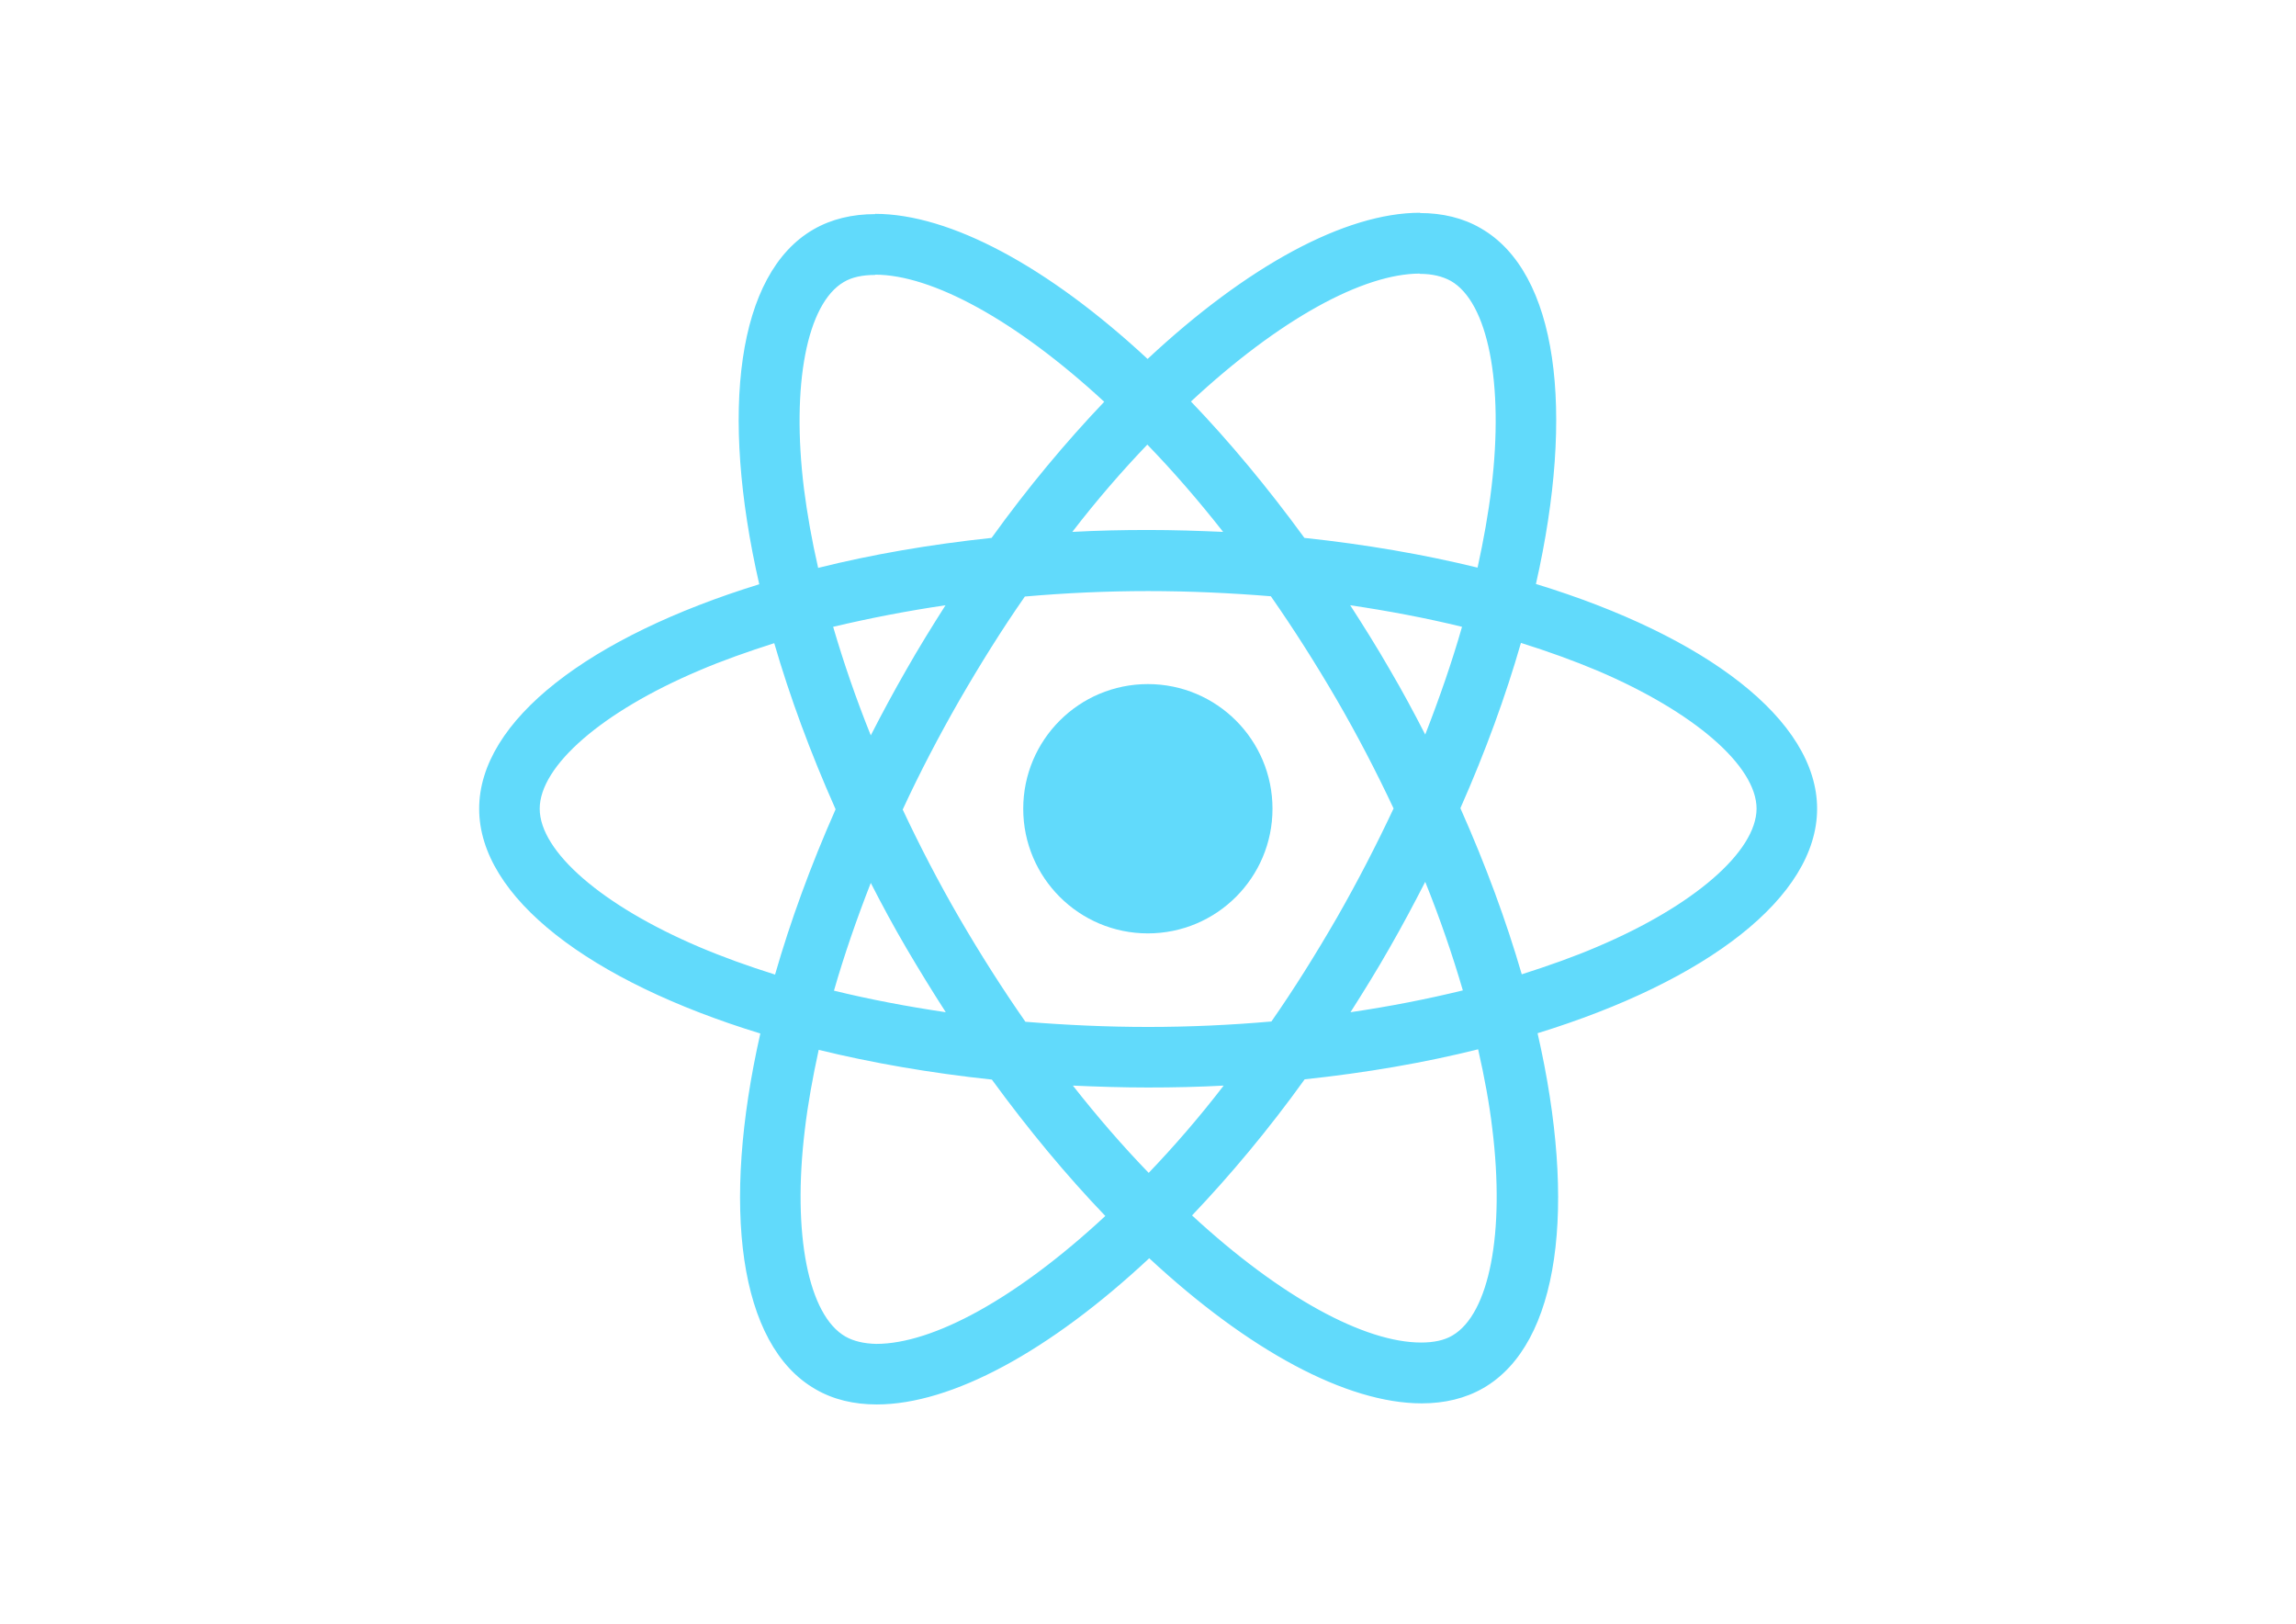
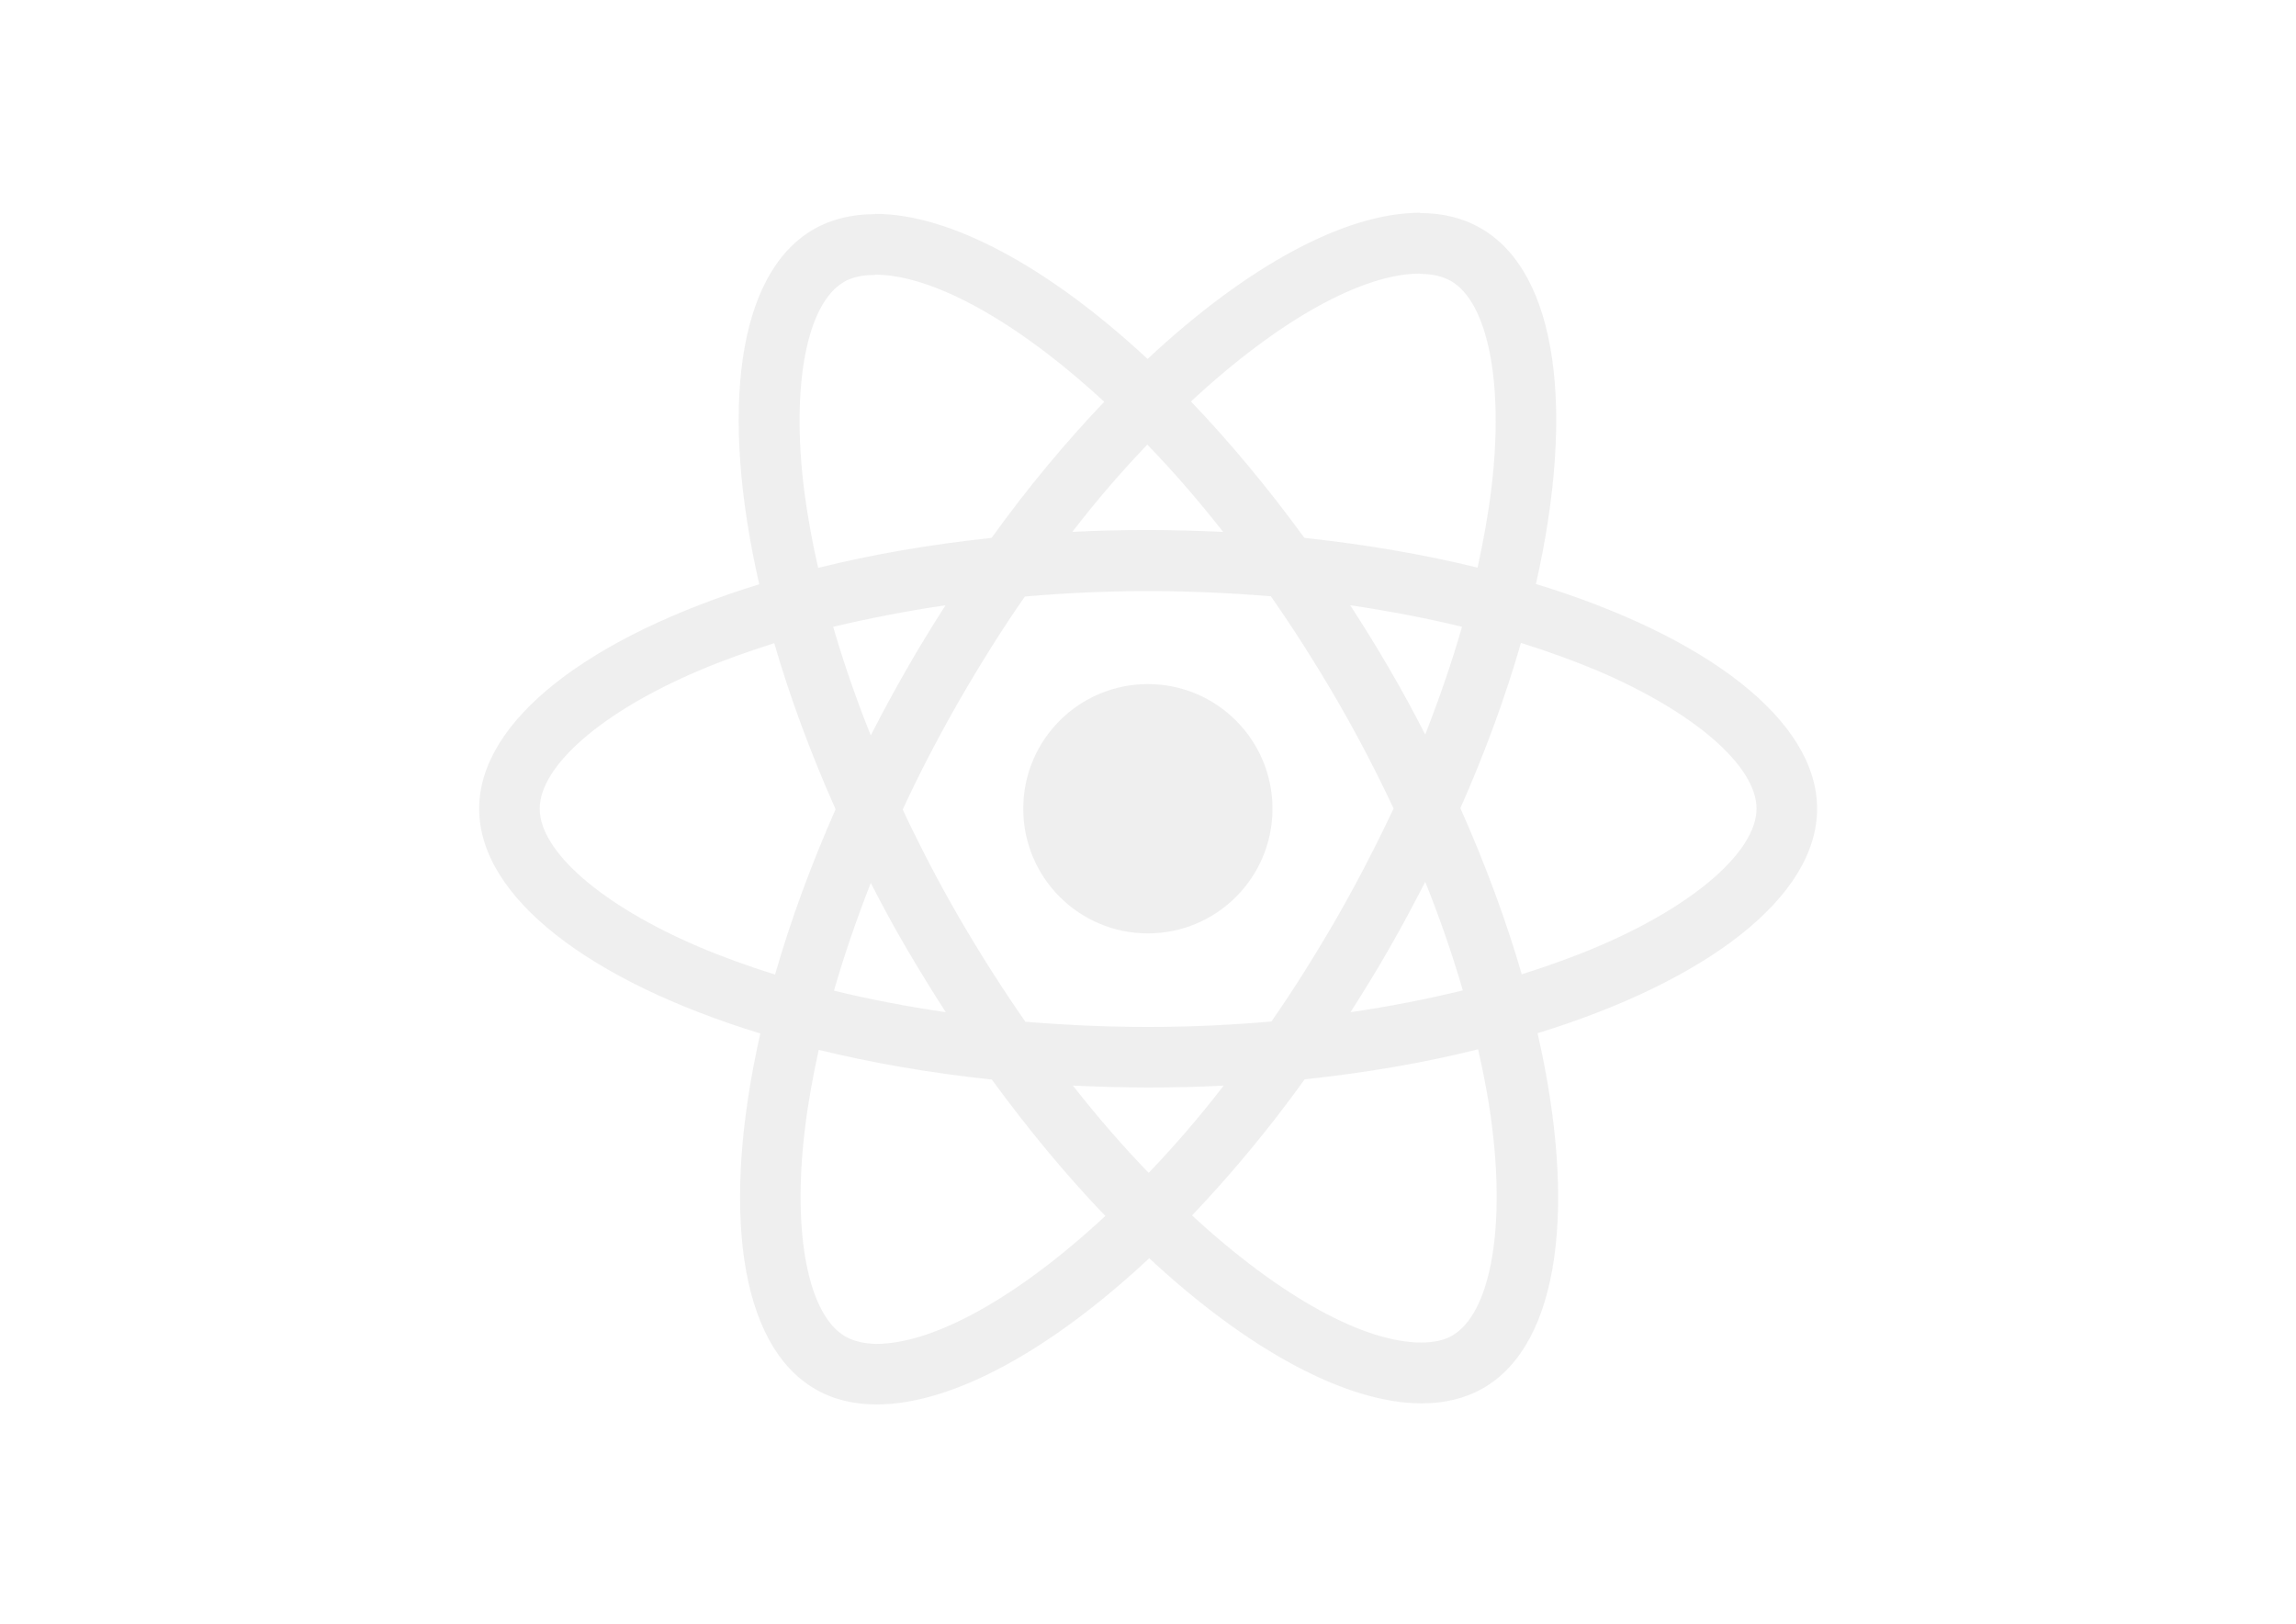
<svg xmlns="http://www.w3.org/2000/svg" viewBox="0 0 841.9 595.3">
-   <g fill="#61DAFB">
+   <g fill="#1111">
    <path d="M666.3 296.5c0-32.5-40.7-63.3-103.1-82.4 14.4-63.6 8-114.2-20.2-130.4-6.5-3.8-14.1-5.6-22.4-5.6v22.3c4.6 0 8.3.9 11.4 2.6 13.6 7.8 19.5 37.5 14.9 75.7-1.1 9.4-2.9 19.3-5.1 29.4-19.6-4.8-41-8.5-63.5-10.9-13.5-18.5-27.5-35.3-41.6-50 32.6-30.3 63.2-46.9 84-46.9V78c-27.5 0-63.5 19.6-99.9 53.6-36.4-33.8-72.4-53.2-99.9-53.2v22.3c20.7 0 51.4 16.5 84 46.6-14 14.7-28 31.4-41.3 49.9-22.6 2.4-44 6.1-63.6 11-2.3-10-4-19.7-5.2-29-4.7-38.2 1.1-67.9 14.6-75.8 3-1.8 6.9-2.6 11.5-2.6V78.5c-8.4 0-16 1.8-22.6 5.6-28.1 16.2-34.4 66.7-19.9 130.1-62.2 19.2-102.7 49.9-102.7 82.3 0 32.5 40.7 63.3 103.1 82.4-14.4 63.6-8 114.2 20.2 130.4 6.5 3.8 14.1 5.6 22.5 5.6 27.5 0 63.5-19.6 99.9-53.6 36.4 33.8 72.4 53.2 99.9 53.2 8.4 0 16-1.8 22.6-5.6 28.1-16.2 34.4-66.7 19.9-130.1 62-19.1 102.5-49.9 102.5-82.3zm-130.2-66.7c-3.7 12.9-8.3 26.2-13.5 39.5-4.1-8-8.4-16-13.1-24-4.6-8-9.5-15.8-14.4-23.4 14.2 2.1 27.9 4.7 41 7.9zm-45.8 106.5c-7.8 13.5-15.8 26.3-24.1 38.2-14.9 1.3-30 2-45.2 2-15.1 0-30.2-.7-45-1.9-8.3-11.9-16.4-24.6-24.2-38-7.6-13.1-14.5-26.4-20.8-39.8 6.2-13.4 13.2-26.8 20.7-39.9 7.8-13.5 15.8-26.3 24.1-38.2 14.9-1.3 30-2 45.2-2 15.1 0 30.2.7 45 1.9 8.3 11.9 16.4 24.6 24.2 38 7.6 13.1 14.5 26.4 20.8 39.8-6.3 13.4-13.2 26.8-20.7 39.9zm32.3-13c5.4 13.4 10 26.8 13.8 39.8-13.1 3.2-26.9 5.9-41.2 8 4.9-7.7 9.8-15.6 14.4-23.7 4.6-8 8.9-16.1 13-24.1zM421.2 430c-9.3-9.6-18.6-20.3-27.8-32 9 .4 18.2.7 27.5.7 9.4 0 18.7-.2 27.8-.7-9 11.7-18.3 22.4-27.5 32zm-74.4-58.9c-14.2-2.1-27.9-4.7-41-7.9 3.7-12.9 8.3-26.2 13.5-39.5 4.1 8 8.4 16 13.1 24 4.7 8 9.5 15.8 14.4 23.4zM420.7 163c9.3 9.6 18.6 20.3 27.8 32-9-.4-18.2-.7-27.5-.7-9.4 0-18.7.2-27.8.7 9-11.7 18.3-22.4 27.5-32zm-74 58.9c-4.9 7.7-9.8 15.6-14.4 23.7-4.6 8-8.9 16-13 24-5.4-13.4-10-26.8-13.8-39.8 13.1-3.1 26.9-5.8 41.2-7.9zm-90.5 125.2c-35.4-15.1-58.3-34.9-58.3-50.6 0-15.7 22.9-35.6 58.3-50.6 8.6-3.7 18-7 27.7-10.1 5.7 19.6 13.2 40 22.5 60.9-9.2 20.8-16.6 41.1-22.2 60.6-9.9-3.1-19.3-6.5-28-10.2zM310 490c-13.6-7.8-19.5-37.5-14.9-75.7 1.1-9.4 2.9-19.3 5.1-29.4 19.6 4.8 41 8.5 63.5 10.9 13.5 18.5 27.5 35.3 41.6 50-32.6 30.3-63.2 46.9-84 46.9-4.5-.1-8.3-1-11.3-2.7zm237.2-76.2c4.7 38.2-1.1 67.9-14.6 75.8-3 1.8-6.9 2.6-11.5 2.6-20.7 0-51.4-16.5-84-46.6 14-14.7 28-31.4 41.3-49.9 22.6-2.4 44-6.1 63.6-11 2.3 10.1 4.1 19.8 5.2 29.1zm38.5-66.7c-8.6 3.7-18 7-27.7 10.1-5.7-19.6-13.2-40-22.5-60.9 9.2-20.8 16.6-41.1 22.2-60.6 9.9 3.1 19.3 6.5 28.1 10.2 35.4 15.1 58.3 34.9 58.3 50.6-.1 15.7-23 35.6-58.4 50.6zM320.8 78.4z" />
    <circle cx="420.9" cy="296.5" r="45.7" />
    <path d="M520.5 78.1z" />
  </g>
</svg>
